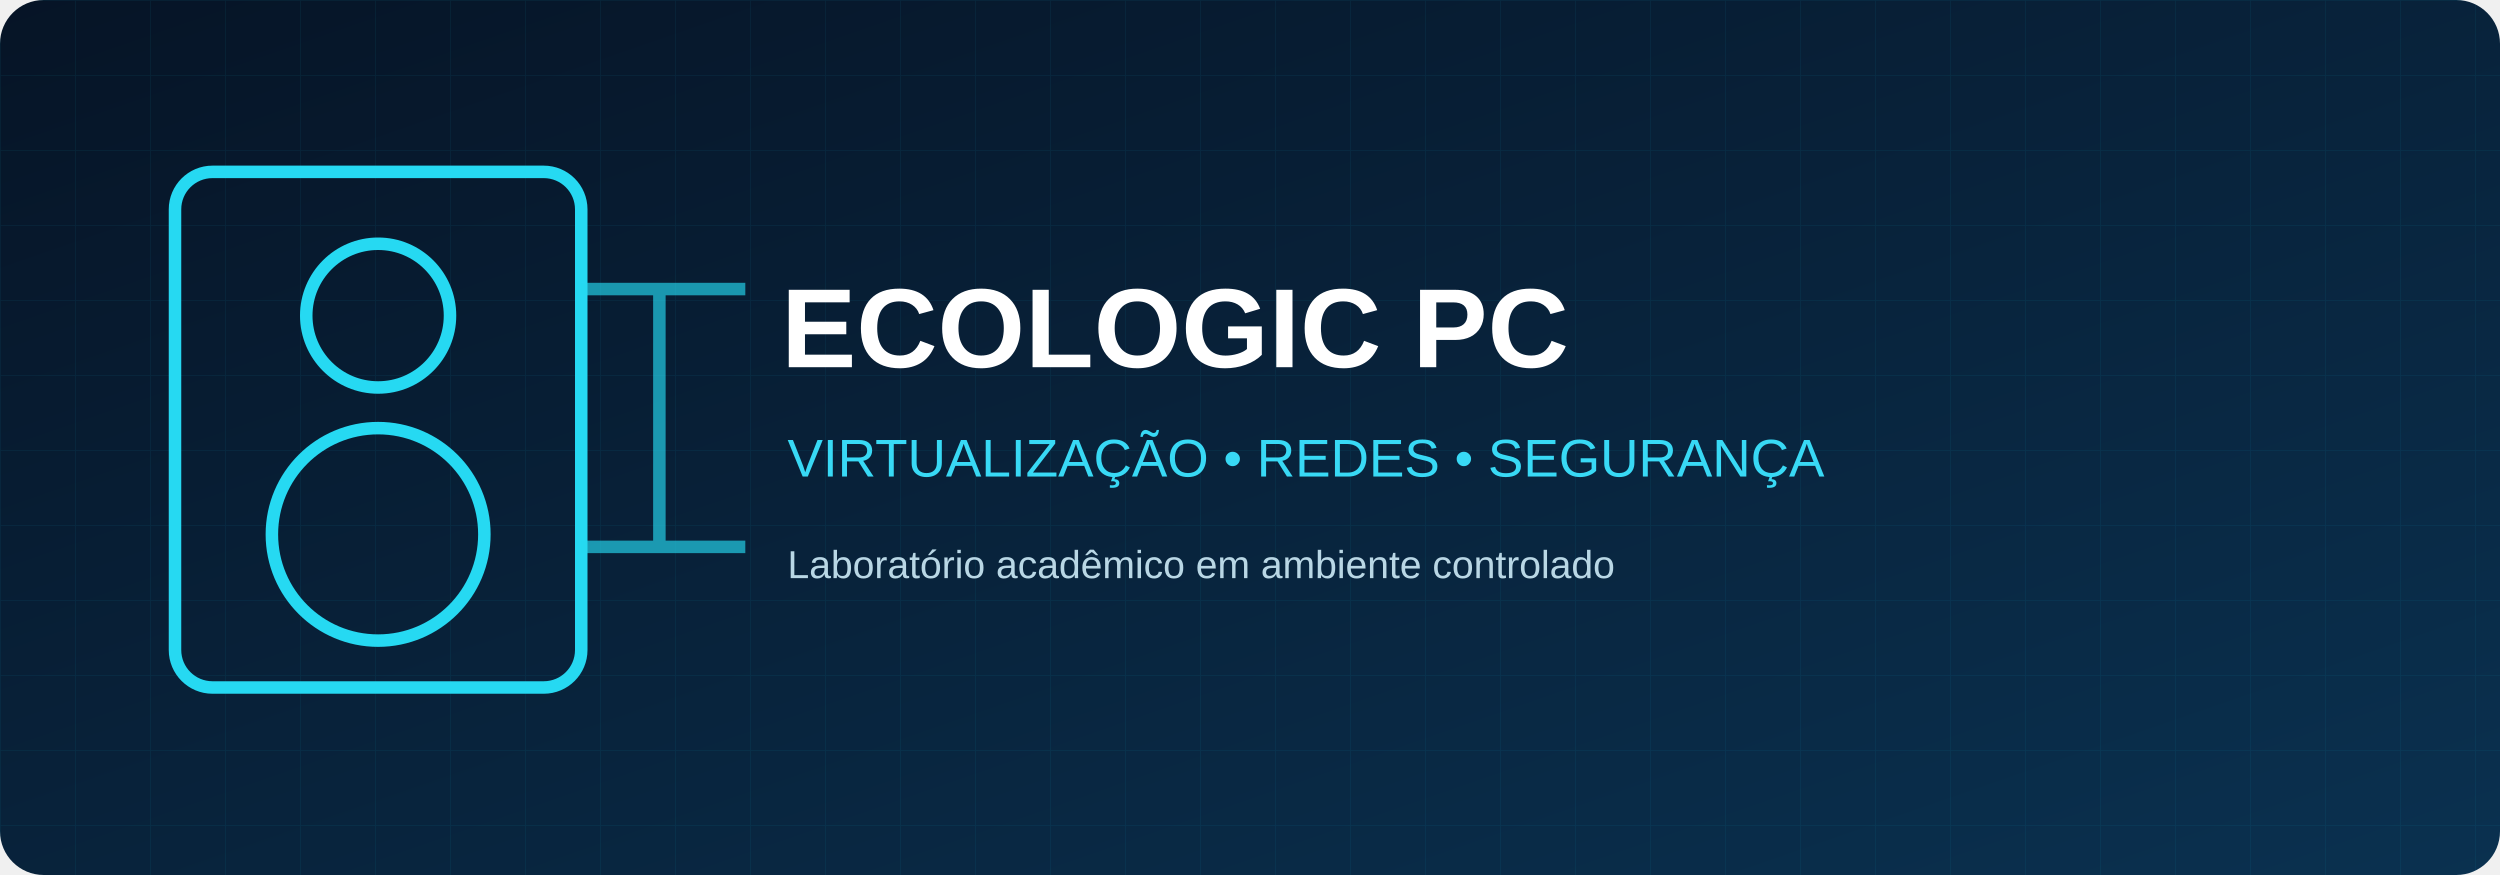
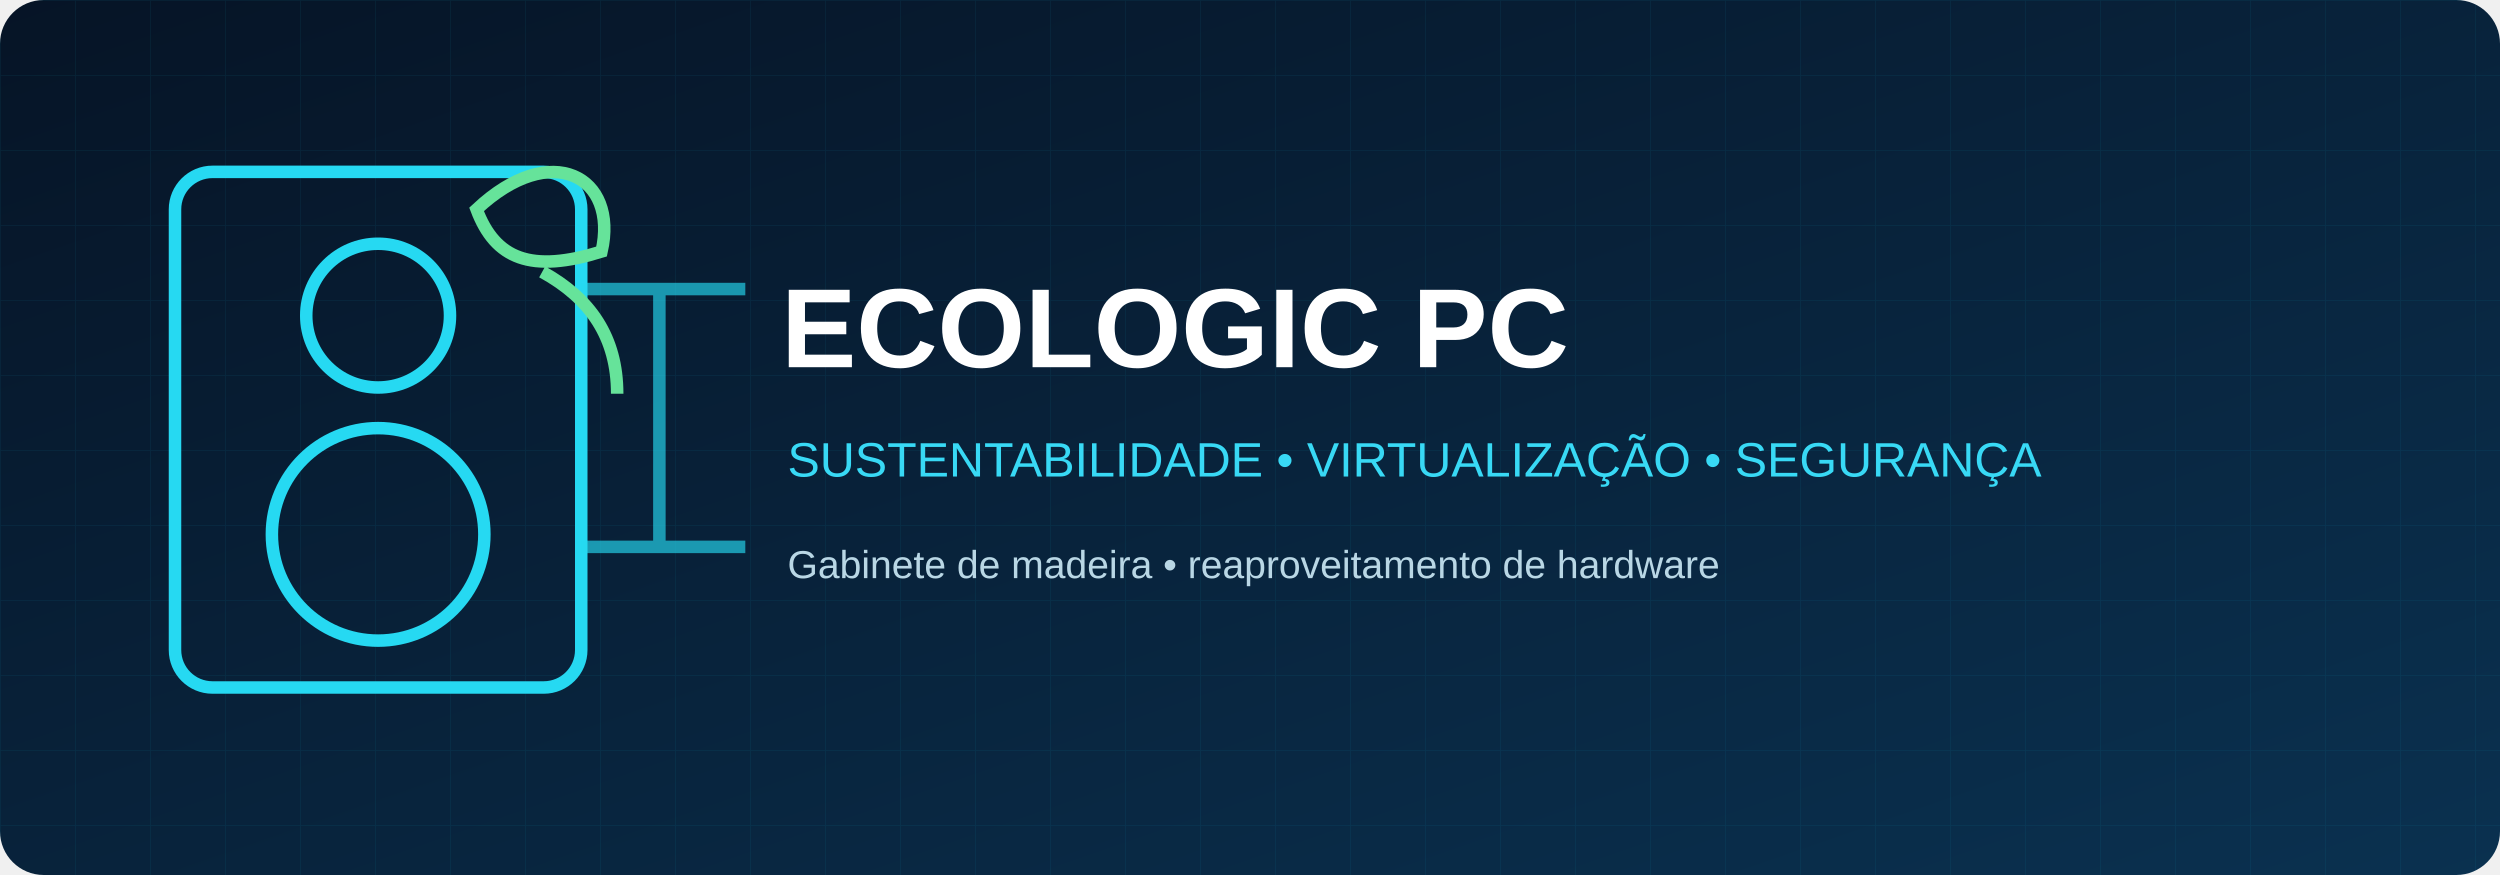
<svg xmlns="http://www.w3.org/2000/svg" width="1600" height="560" viewBox="0 0 1600 560">
  <defs>
    <linearGradient id="g" x2="1" y2="1">
      <stop stop-color="#061426" />
      <stop offset="1" stop-color="#0a3150" />
    </linearGradient>
    <pattern id="p" width="48" height="48" patternUnits="userSpaceOnUse">
      <path d="M48 0H0v48" fill="none" stroke="#16c7e8" stroke-opacity=".08" />
    </pattern>
  </defs>
  <rect width="1600" height="560" rx="28" fill="url(#g)" />
  <rect width="1600" height="560" rx="28" fill="url(#p)" />
  <g transform="translate(112 110)" fill="none" stroke="#26d9f2" stroke-width="8">
    <rect width="260" height="330" rx="24" />
    <circle cx="130" cy="92" r="46" />
    <circle cx="130" cy="232" r="68" />
    <path d="M260 75h105m-105 165h105m-55-165v165" stroke-opacity=".65" />
  </g>
+   <path d="M305 134c48-45 91-21 80 27-45 14-68 5-80-27zm42 40c31 17 48 42 48 78" fill="none" stroke="#66e39a" stroke-width="8" />
  <text x="500" y="235" fill="#fff" font-family="Arial,sans-serif" font-size="72" font-weight="700">ECOLOGIC PC</text>
-   <text x="504" y="305" fill="#38d9f5" font-family="Arial,sans-serif" font-size="34">VIRTUALIZAÇÃO • REDES • SEGURANÇA</text>
-   <text x="504" y="370" fill="#b9d7e5" font-family="Arial,sans-serif" font-size="25">Laboratório acadêmico em ambiente controlado</text>
+   <text x="504" y="305" fill="#38d9f5" font-family="Arial,sans-serif" font-size="31">SUSTENTABILIDADE • VIRTUALIZAÇÃO • SEGURANÇA</text>
+   <text x="504" y="370" fill="#b9d7e5" font-family="Arial,sans-serif" font-size="25">Gabinete de madeira • reaproveitamento de hardware</text>
</svg>
